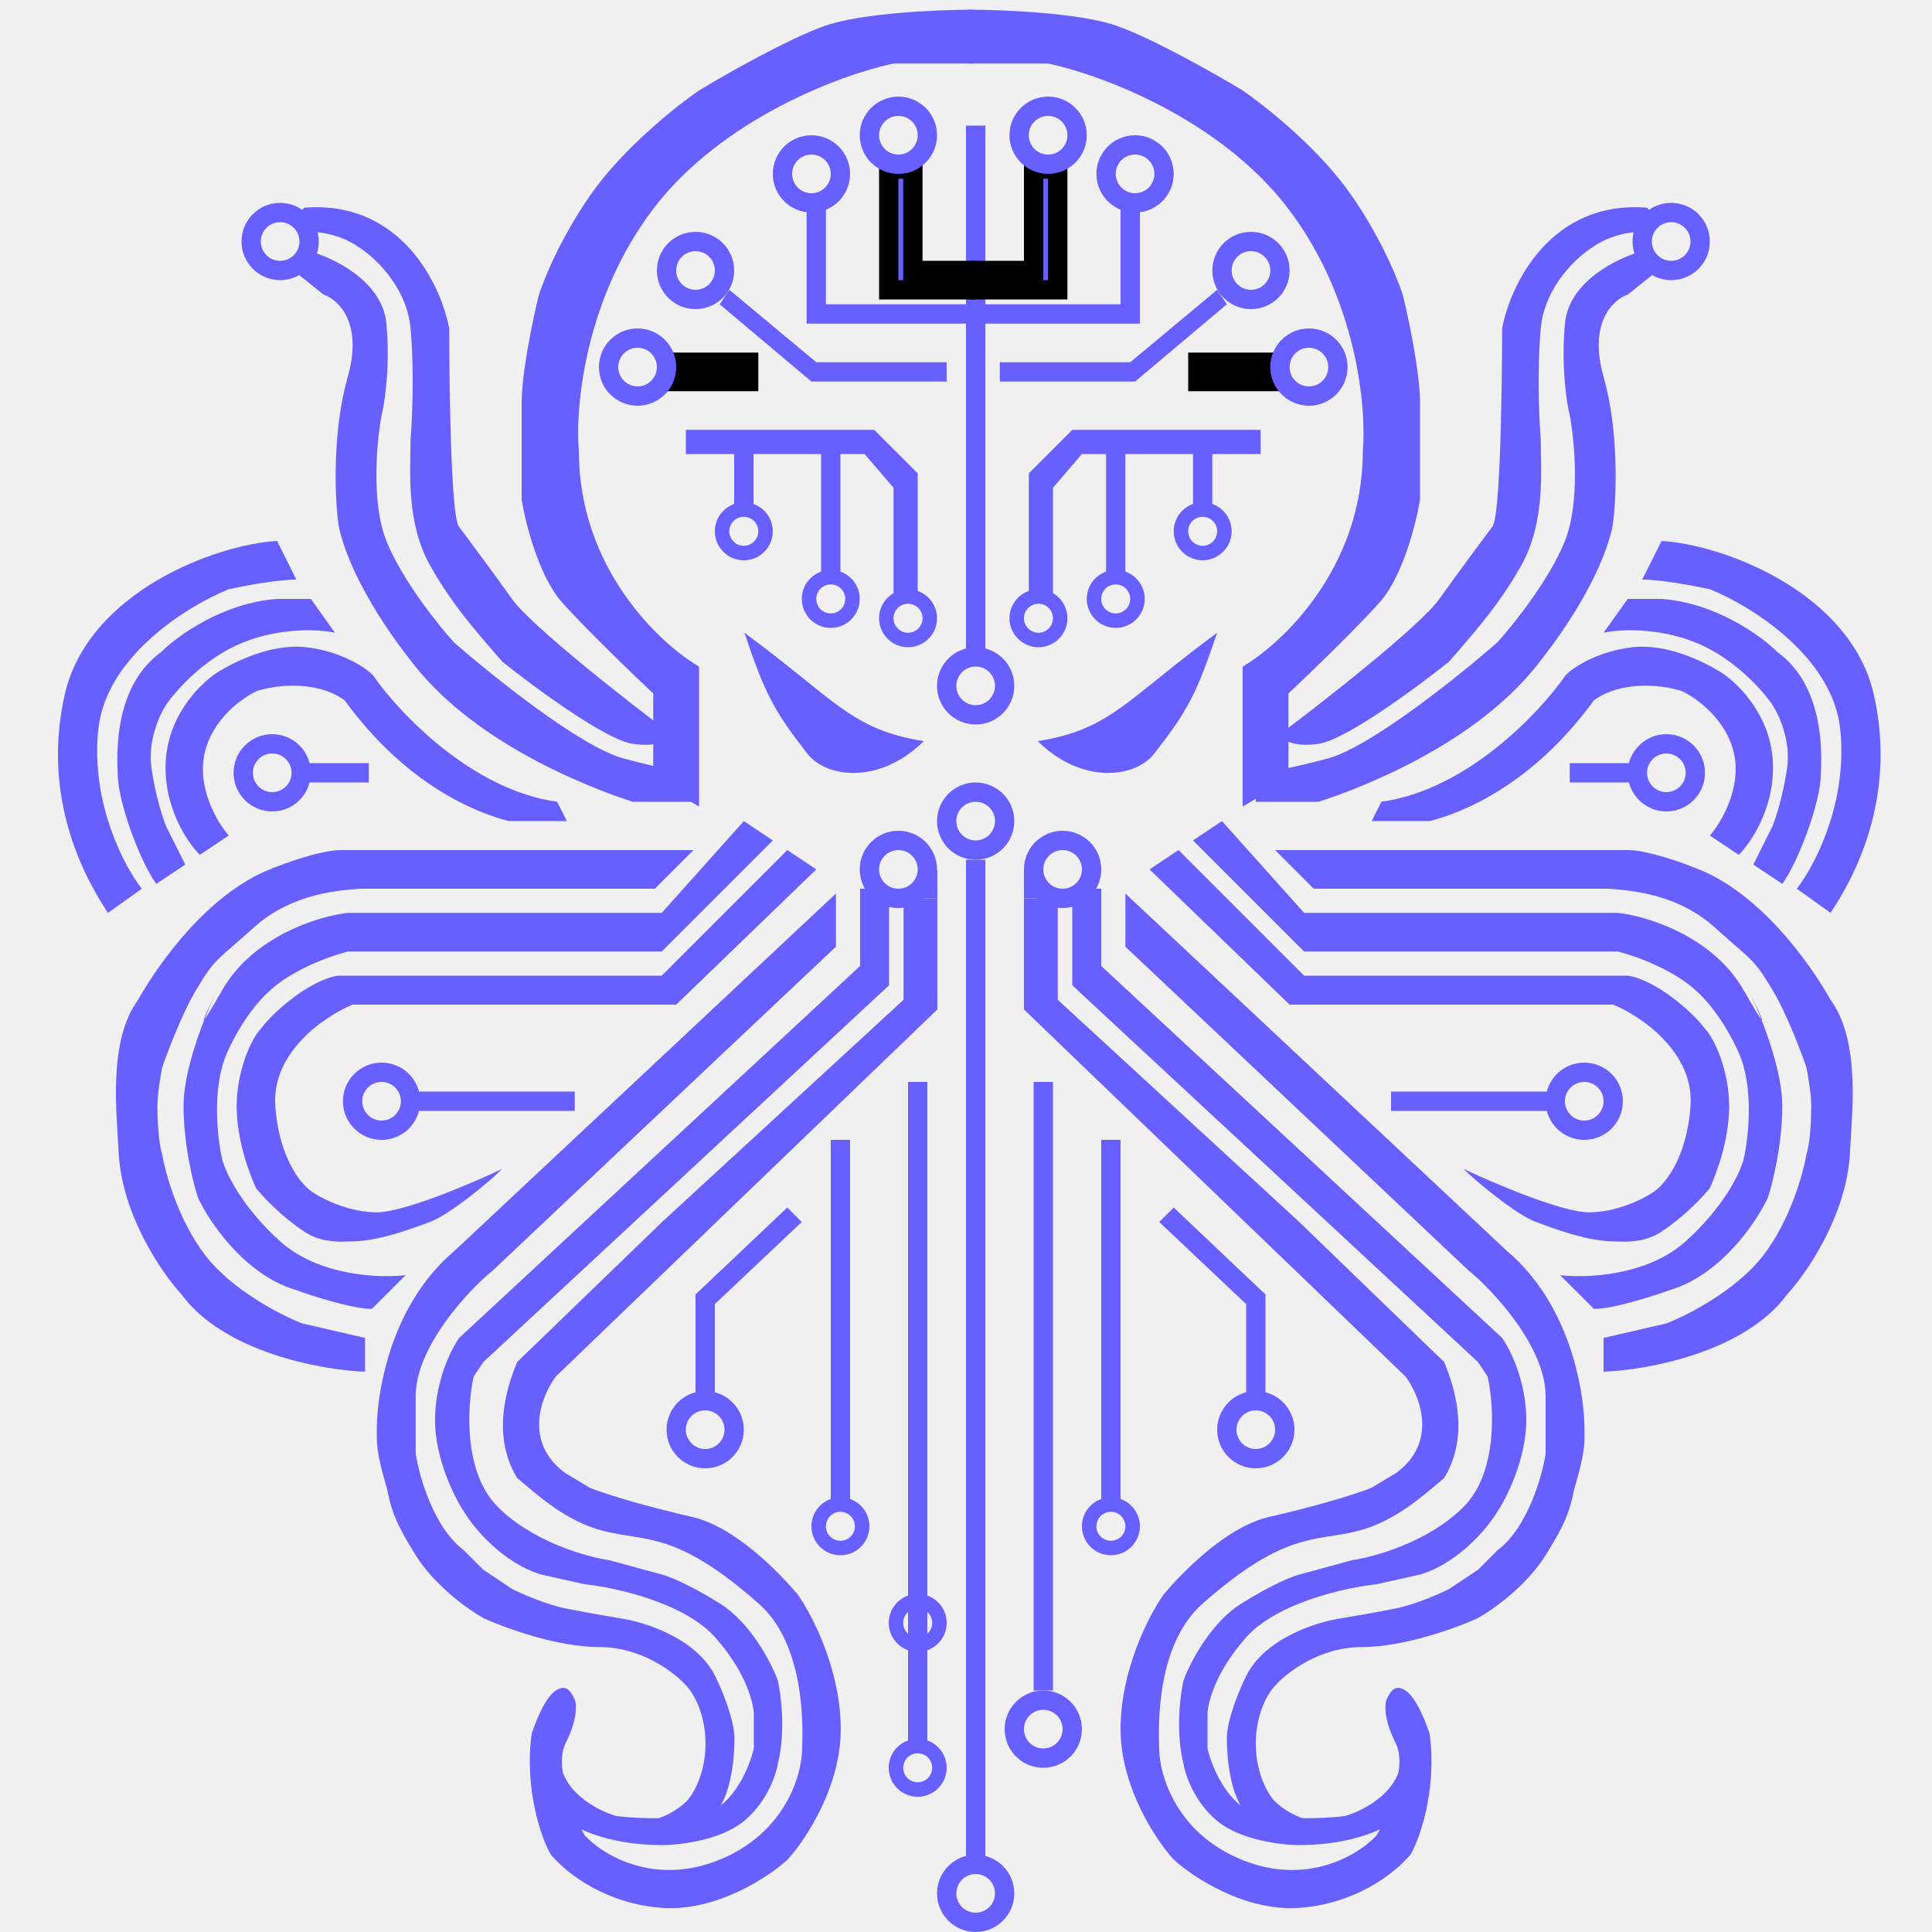
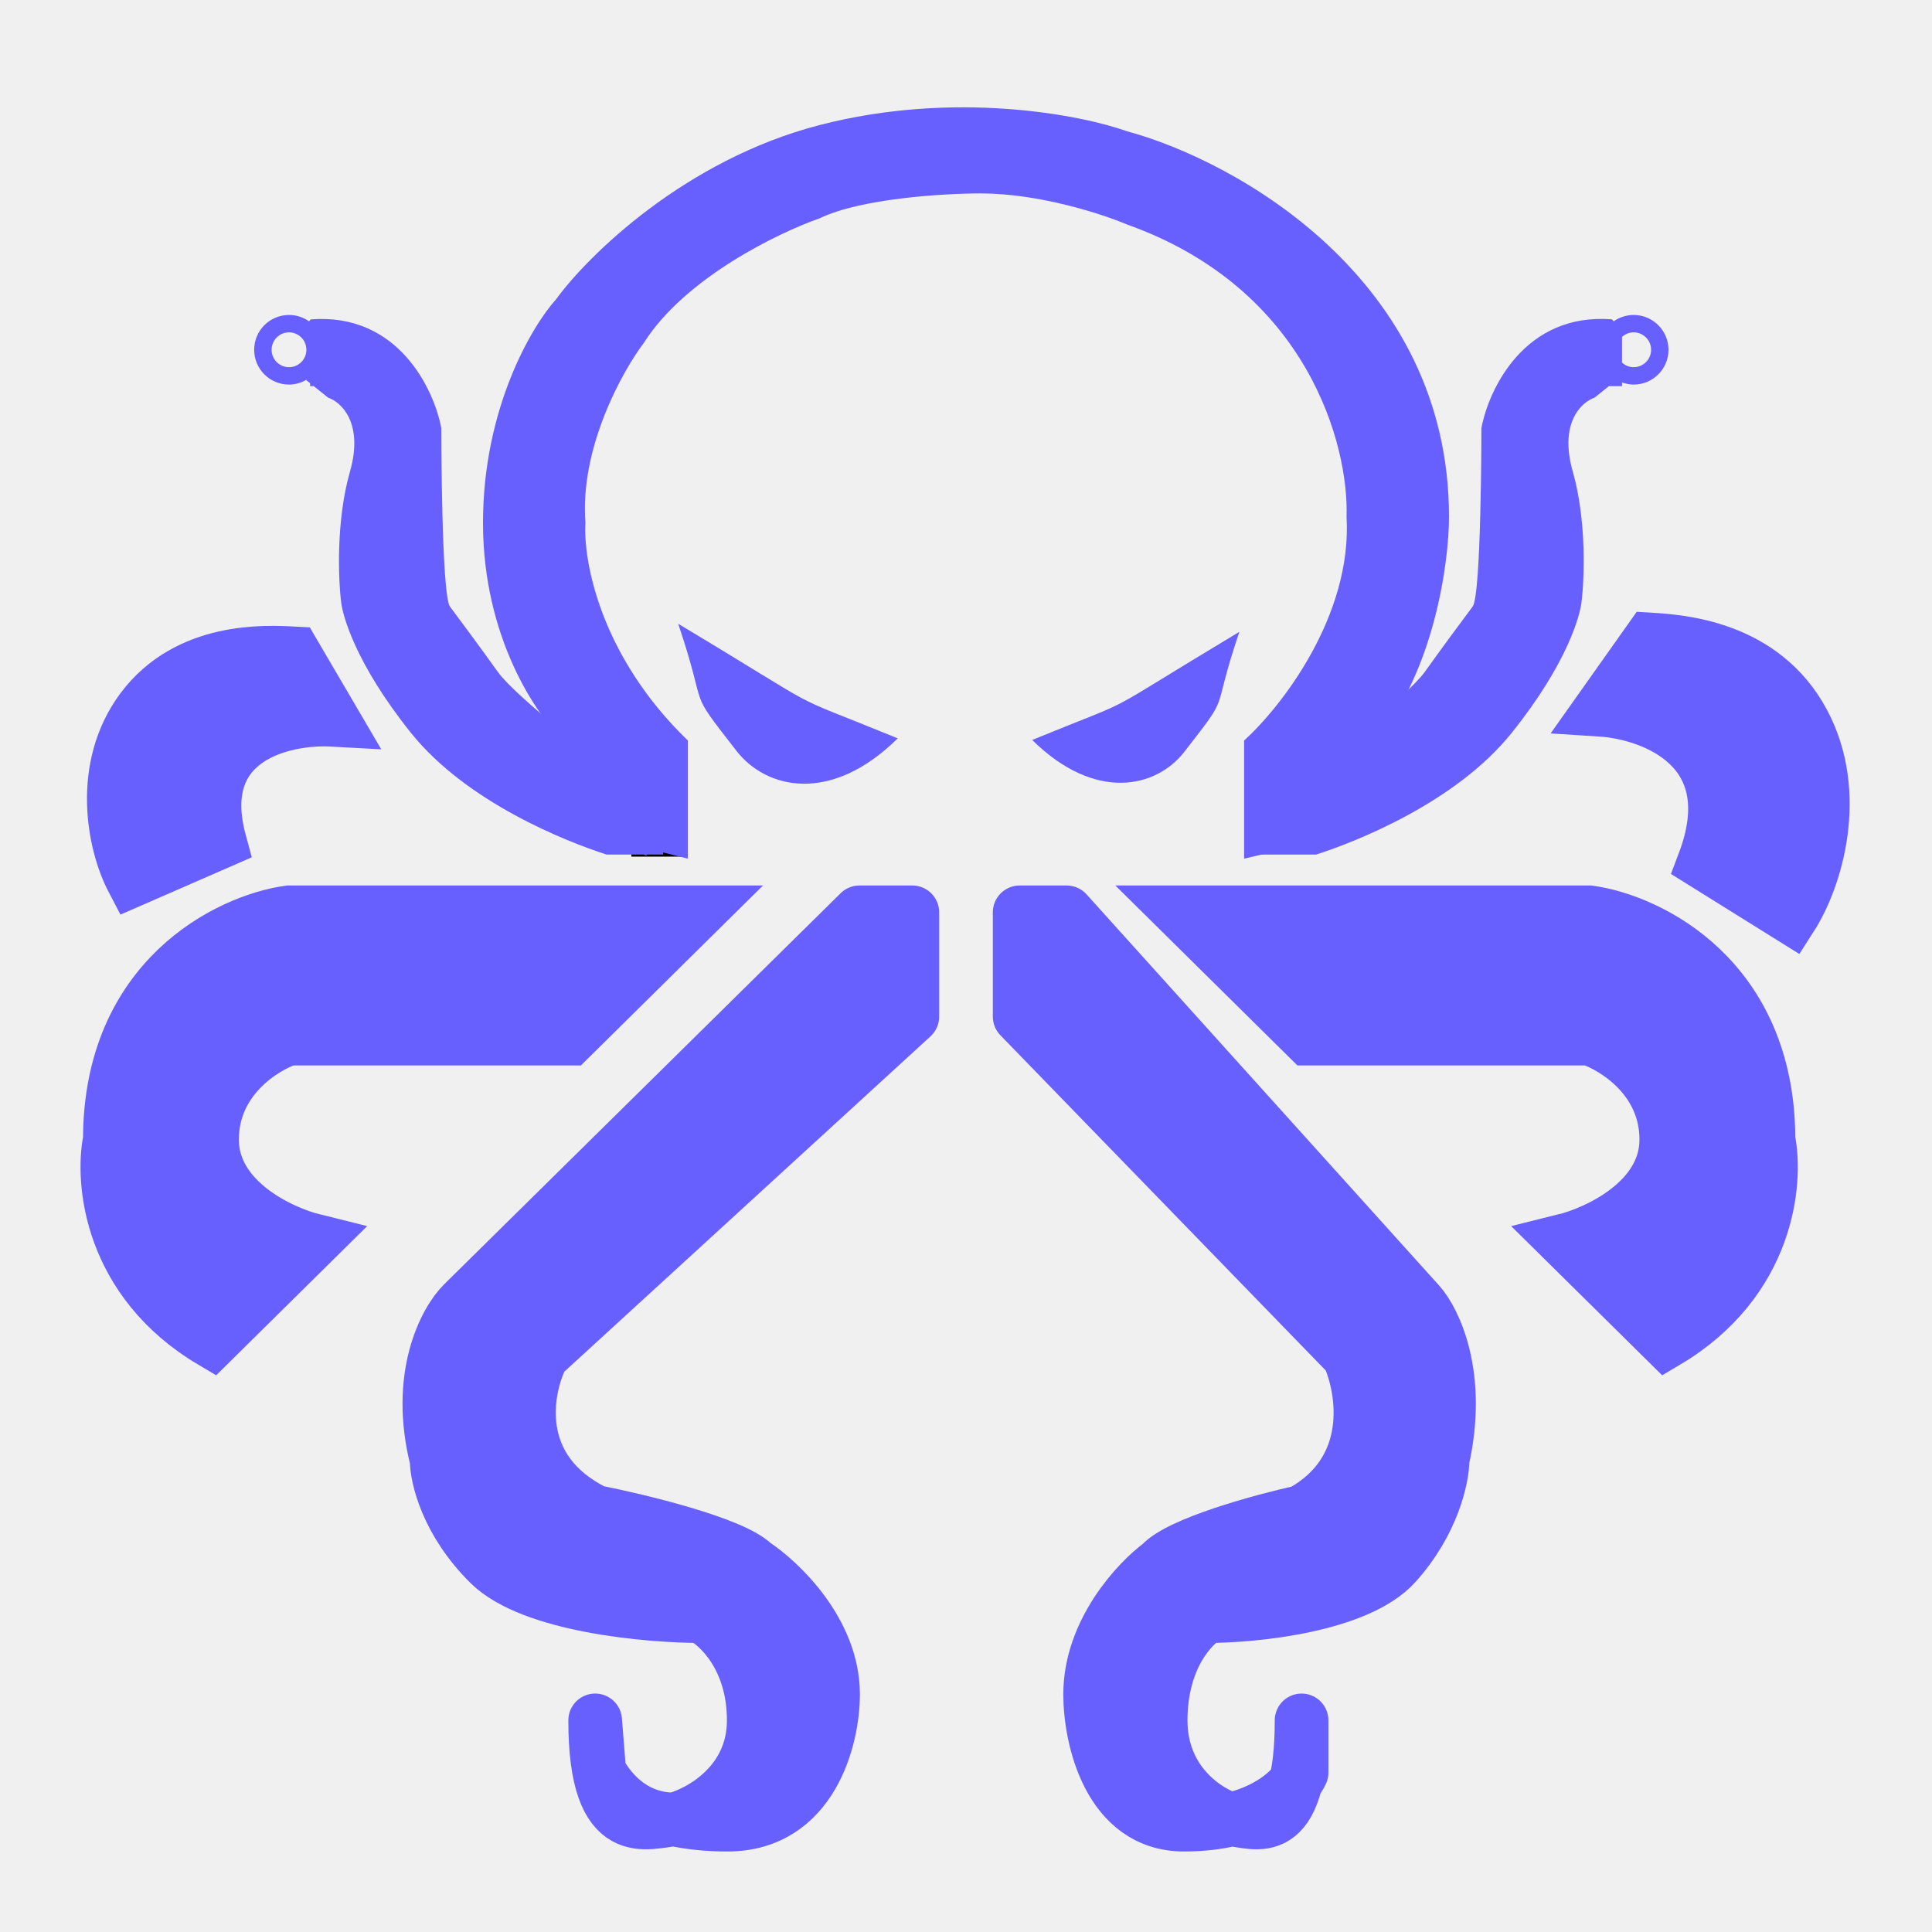
- <svg xmlns="http://www.w3.org/2000/svg" width="100" height="100" viewBox="0 0 100 100" fill="none">
-   <path d="M68 46L66 44H84.25C85.45 44 87.833 44.917 88.5 45.25C91.7 46.85 94 50.417 94.75 51.75C96.35 53.95 95.833 57.75 95.75 59.75C95.55 62.95 93.5 65.917 92.5 67C90.3 70 85.25 70.917 83 71V69.25L86.25 68.5C87.333 68.083 89.85 66.8 91.25 65C92.65 63.2 93.333 60.75 93.5 59.75C93.7 59.15 93.75 57.833 93.75 57.25C93.75 56.65 93.583 55.667 93.5 55.25C93.3 54.65 92.5 52.5 91.75 51.25C90.743 49.572 90.75 49.8 88.75 48C86.75 46.2 84.25 46.083 83.25 46H68Z" fill="#685FFF" />
-   <path d="M33.895 46L35.895 44H17.645C16.445 44 14.062 44.917 13.396 45.25C10.195 46.85 7.896 50.417 7.146 51.75C5.546 53.95 6.062 57.75 6.146 59.75C6.346 62.95 8.396 65.917 9.396 67C11.595 70 16.645 70.917 18.895 71V69.25L15.646 68.5C14.562 68.083 12.046 66.8 10.646 65C9.246 63.2 8.562 60.75 8.396 59.75C8.196 59.15 8.146 57.833 8.146 57.25C8.146 56.65 8.312 55.667 8.396 55.25C8.596 54.65 9.396 52.5 10.146 51.25C11.152 49.572 11.146 49.8 13.146 48C15.146 46.2 17.645 46.083 18.645 46H33.895Z" fill="#685FFF" />
-   <mask id="path-3-inside-1_663_2288" fill="white">
-     <path d="M63 32.75C58.25 36.25 57.499 37.749 53.713 38.362C55.986 40.607 58.75 40.286 59.75 39C61.498 36.752 61.935 35.902 63 32.75Z" />
+ <svg xmlns="http://www.w3.org/2000/svg" width="36" height="36" viewBox="0 0 36 36" fill="none">
+   <mask id="path-1-inside-1_1018_6327" fill="white">
+     <path d="M23.094 11.773C20.271 13.467 21.4 12.903 19.233 13.788C20.412 14.952 21.549 14.677 22.067 14.011C22.973 12.845 22.541 13.408 23.094 11.773Z" />
  </mask>
-   <path d="M53.713 38.362L50.507 41.607L44.116 35.294L52.984 33.858L53.713 38.362ZM63 32.75L60.294 29.077C61.897 27.895 64.082 27.891 65.691 29.066C67.3 30.241 67.96 32.324 67.322 34.211L63 32.75ZM59.75 39L63.351 41.801L59.75 39ZM52.984 33.858C54.156 33.668 54.643 33.422 55.358 32.915C55.842 32.572 56.369 32.145 57.216 31.464C58.026 30.811 59.025 30.012 60.294 29.077L65.706 36.423C64.6 37.238 63.724 37.939 62.939 38.571C62.191 39.173 61.403 39.816 60.633 40.361C58.838 41.633 57.056 42.442 54.443 42.865L52.984 33.858ZM67.322 34.211C66.785 35.8 66.316 37.092 65.68 38.317C65.024 39.58 64.272 40.617 63.351 41.801L56.149 36.199C56.976 35.136 57.316 34.623 57.582 34.112C57.868 33.561 58.15 32.852 58.678 31.289L67.322 34.211ZM63.351 41.801C60.13 45.942 54.035 45.093 50.507 41.607L56.92 35.116C57.301 35.493 57.496 35.45 57.373 35.445C57.33 35.444 57.197 35.447 56.996 35.528C56.802 35.606 56.465 35.793 56.149 36.199L63.351 41.801Z" fill="#685FFF" mask="url(#path-3-inside-1_663_2288)" />
-   <mask id="path-5-inside-2_663_2288" fill="white">
-     <path d="M38.529 32.75C43.279 36.25 44.03 37.749 47.816 38.362C45.544 40.607 42.779 40.286 41.779 39C40.031 36.752 39.595 35.902 38.529 32.75Z" />
+   <path d="M19.233 13.788L17.439 15.604L14.688 12.886L18.268 11.424L19.233 13.788ZM23.094 11.773L21.78 9.584C22.698 9.034 23.862 9.114 24.695 9.785C25.529 10.457 25.855 11.577 25.512 12.591L23.094 11.773ZM22.067 14.011L20.052 12.443L20.052 12.443L22.067 14.011ZM19.233 13.788L18.268 11.424C19.537 10.906 19.529 10.93 19.72 10.829C19.988 10.687 20.233 10.512 21.78 9.584L23.094 11.773L24.407 13.963C23.131 14.728 22.53 15.118 22.114 15.339C21.623 15.6 21.096 15.785 20.199 16.151L19.233 13.788ZM23.094 11.773L25.512 12.591C25.394 12.94 25.334 13.155 25.297 13.298C25.285 13.345 25.204 13.683 25.119 13.922C24.981 14.31 24.803 14.606 24.624 14.862C24.482 15.066 24.286 15.316 24.082 15.578L22.067 14.011L20.052 12.443C20.301 12.123 20.392 12.005 20.44 11.936C20.452 11.919 20.371 12.035 20.307 12.213C20.288 12.267 20.282 12.296 20.295 12.247C20.301 12.223 20.308 12.198 20.319 12.152C20.33 12.111 20.343 12.058 20.359 11.999C20.424 11.751 20.517 11.424 20.675 10.956L23.094 11.773ZM22.067 14.011L24.082 15.578C23.374 16.489 22.247 17.121 20.931 17.138C19.599 17.156 18.394 16.547 17.439 15.604L19.233 13.788L21.028 11.972C21.252 12.193 21.204 12.028 20.864 12.033C20.541 12.037 20.242 12.199 20.052 12.443L22.067 14.011Z" fill="#685FFF" mask="url(#path-1-inside-1_1018_6327)" />
+   <mask id="path-3-inside-2_1018_6327" fill="white">
+     <path d="M12.637 11.623C15.629 13.418 14.432 12.82 16.728 13.758C15.479 14.992 14.274 14.7 13.725 13.994C12.764 12.759 13.222 13.355 12.637 11.623Z" />
  </mask>
-   <path d="M47.816 38.362L51.023 41.607L57.413 35.294L48.545 33.858L47.816 38.362ZM38.529 32.75L41.236 29.077C39.632 27.895 37.447 27.891 35.838 29.066C34.23 30.241 33.569 32.324 34.207 34.211L38.529 32.75ZM41.779 39L38.178 41.801L41.779 39ZM48.545 33.858C47.373 33.668 46.886 33.422 46.171 32.915C45.687 32.572 45.16 32.145 44.313 31.464C43.503 30.811 42.504 30.012 41.236 29.077L35.823 36.423C36.929 37.238 37.806 37.939 38.59 38.571C39.339 39.173 40.127 39.816 40.897 40.361C42.691 41.633 44.473 42.442 47.087 42.865L48.545 33.858ZM34.207 34.211C34.744 35.8 35.213 37.092 35.849 38.317C36.505 39.58 37.257 40.617 38.178 41.801L45.381 36.199C44.554 35.136 44.213 34.623 43.947 34.112C43.662 33.561 43.38 32.852 42.852 31.289L34.207 34.211ZM38.178 41.801C41.399 45.942 47.494 45.093 51.023 41.607L44.61 35.116C44.228 35.493 44.033 35.45 44.156 35.445C44.199 35.444 44.332 35.447 44.533 35.528C44.727 35.606 45.065 35.793 45.381 36.199L38.178 41.801Z" fill="#685FFF" mask="url(#path-5-inside-2_663_2288)" />
-   <path d="M58 59H57V78H58V59Z" fill="#685FFF" />
-   <path fill-rule="evenodd" clip-rule="evenodd" d="M57.5 80.5C58.328 80.5 59 79.828 59 79C59 78.172 58.328 77.5 57.5 77.5C56.672 77.5 56 78.172 56 79C56 79.828 56.672 80.5 57.5 80.5ZM57.5 79.75C57.914 79.75 58.25 79.414 58.25 79C58.25 78.586 57.914 78.25 57.5 78.25C57.086 78.25 56.75 78.586 56.75 79C56.75 79.414 57.086 79.75 57.5 79.75Z" fill="#685FFF" />
-   <path d="M44 59H43V78H44V59Z" fill="#685FFF" />
-   <path fill-rule="evenodd" clip-rule="evenodd" d="M43.5 80.5C44.328 80.5 45 79.828 45 79C45 78.172 44.328 77.5 43.5 77.5C42.672 77.5 42 78.172 42 79C42 79.828 42.672 80.5 43.5 80.5ZM43.5 79.75C43.914 79.75 44.25 79.414 44.25 79C44.25 78.586 43.914 78.25 43.5 78.25C43.086 78.25 42.75 78.586 42.75 79C42.75 79.414 43.086 79.75 43.5 79.75Z" fill="#685FFF" />
-   <path d="M48 56H47V90.5H48V56Z" fill="#685FFF" />
-   <path fill-rule="evenodd" clip-rule="evenodd" d="M47.5 93C48.328 93 49 92.328 49 91.5C49 90.672 48.328 90 47.5 90C46.672 90 46 90.672 46 91.5C46 92.328 46.672 93 47.5 93ZM47.5 92.25C47.914 92.25 48.25 91.914 48.25 91.5C48.25 91.086 47.914 90.75 47.5 90.75C47.086 90.75 46.75 91.086 46.75 91.5C46.75 91.914 47.086 92.25 47.5 92.25Z" fill="#685FFF" />
-   <path fill-rule="evenodd" clip-rule="evenodd" d="M47.5 85.5C48.328 85.5 49 84.828 49 84C49 83.172 48.328 82.5 47.5 82.5C46.672 82.5 46 83.172 46 84C46 84.828 46.672 85.5 47.5 85.5ZM47.5 84.75C47.914 84.75 48.25 84.414 48.25 84C48.25 83.586 47.914 83.25 47.5 83.25C47.086 83.25 46.75 83.586 46.75 84C46.75 84.414 47.086 84.75 47.5 84.75Z" fill="#685FFF" />
-   <path d="M65.5 67L60.75 62.5L60 63.25L64.5 67.5V72.5H65.5V67Z" fill="#685FFF" />
-   <path fill-rule="evenodd" clip-rule="evenodd" d="M65 76C66.105 76 67 75.105 67 74C67 72.895 66.105 72 65 72C63.895 72 63 72.895 63 74C63 75.105 63.895 76 65 76ZM65 75C65.552 75 66 74.552 66 74C66 73.448 65.552 73 65 73C64.448 73 64 73.448 64 74C64 74.552 64.448 75 65 75Z" fill="#685FFF" />
-   <path d="M61.75 43.5L63.25 42.5L67.5 47.25H83.75C85.25 47.417 88.65 48.45 90.25 51.25C90.813 52.235 91.083 52.672 91.171 52.772C90.926 52.151 90.684 51.618 90.5 51.25C90.878 52.006 91.333 52.959 91.171 52.772C91.703 54.121 92.25 55.881 92.25 57.25C92.25 59.25 91.75 61.25 91.5 62C90.917 63.25 89.1 65.95 86.5 66.75C85.583 67.083 83.5 67.75 82.5 67.75L80.75 66C82.083 66.167 85.25 66.05 87.25 64.25C89.25 62.45 90.083 60.667 90.25 60C90.5 58.917 90.8 56.3 90 54.5C89.2 52.7 88.167 51.583 87.75 51.25C87.333 50.833 85.95 49.85 83.75 49.25H67.5L61.75 43.5Z" fill="#685FFF" />
-   <path d="M59.5 45L61 44L67.5 50.5H84.25C85.65 50.7 87.583 52.333 88.25 53.25C88.75 53.75 89.5 55.45 89.5 57.25C89.5 59.05 88.833 60.75 88.5 61.5C88.083 62 87.2 62.95 86 63.75C85.323 64.202 84.534 64.303 83.75 64.26C82.583 64.257 81.5 64 79.5 63.25C78.429 62.848 76.35 61.1 75.75 60.5C77.333 61.25 80.85 62.75 82.25 62.75C83.65 62.75 85 62.083 85.5 61.75C86.083 61.417 87.3 60.05 87.5 57.25C87.7 54.45 84.917 52.583 83.5 52H66.75L59.5 45Z" fill="#685FFF" />
-   <path d="M72 56.5V57.5H80.5V56.5H72Z" fill="#685FFF" />
-   <path fill-rule="evenodd" clip-rule="evenodd" d="M82 59C83.105 59 84 58.105 84 57C84 55.895 83.105 55 82 55C80.895 55 80 55.895 80 57C80 58.105 80.895 59 82 59ZM82 58C82.552 58 83 57.552 83 57C83 56.448 82.552 56 82 56C81.448 56 81 56.448 81 57C81 57.552 81.448 58 82 58Z" fill="#685FFF" />
-   <path d="M40 43.5L38.5 42.5L34.25 47.25H18C16.5 47.417 13.1 48.45 11.5 51.25C10.937 52.235 10.667 52.672 10.579 52.772C10.824 52.151 11.066 51.618 11.25 51.25C10.872 52.006 10.417 52.959 10.579 52.772C10.047 54.121 9.5 55.881 9.5 57.25C9.5 59.25 10 61.25 10.25 62C10.833 63.25 12.65 65.95 15.25 66.75C16.167 67.083 18.25 67.75 19.25 67.75L21 66C19.667 66.167 16.5 66.05 14.5 64.25C12.5 62.45 11.667 60.667 11.5 60C11.25 58.917 10.95 56.3 11.75 54.5C12.55 52.7 13.583 51.583 14 51.25C14.417 50.833 15.8 49.85 18 49.25H34.25L40 43.5Z" fill="#685FFF" />
-   <path d="M42.25 45L40.75 44L34.25 50.5H17.5C16.1 50.7 14.167 52.333 13.5 53.25C13 53.75 12.25 55.45 12.25 57.25C12.25 59.05 12.917 60.75 13.25 61.5C13.667 62 14.55 62.95 15.75 63.75C16.427 64.202 17.216 64.303 18 64.26C19.167 64.257 20.25 64 22.25 63.25C23.321 62.848 25.4 61.1 26 60.5C24.417 61.25 20.9 62.75 19.5 62.75C18.1 62.75 16.75 62.083 16.25 61.75C15.667 61.417 14.45 60.05 14.25 57.25C14.05 54.45 16.833 52.583 18.25 52H35L42.25 45Z" fill="#685FFF" />
-   <path d="M29.75 56.5V57.5H21.25V56.5H29.75Z" fill="#685FFF" />
-   <path fill-rule="evenodd" clip-rule="evenodd" d="M19.75 59C18.645 59 17.75 58.105 17.75 57C17.75 55.895 18.645 55 19.75 55C20.855 55 21.75 55.895 21.75 57C21.75 58.105 20.855 59 19.75 59ZM19.75 58C19.198 58 18.75 57.552 18.75 57C18.75 56.448 19.198 56 19.75 56C20.302 56 20.75 56.448 20.75 57C20.75 57.552 20.302 58 19.75 58Z" fill="#685FFF" />
-   <path d="M54.5 56H53.5V87.5H54.5V56Z" fill="#685FFF" />
-   <path fill-rule="evenodd" clip-rule="evenodd" d="M54 91.5C55.105 91.5 56 90.605 56 89.5C56 88.395 55.105 87.5 54 87.5C52.895 87.5 52 88.395 52 89.5C52 90.605 52.895 91.5 54 91.5ZM54 90.5C54.552 90.5 55 90.052 55 89.5C55 88.948 54.552 88.5 54 88.5C53.448 88.5 53 88.948 53 89.5C53 90.052 53.448 90.5 54 90.5Z" fill="#685FFF" />
-   <path d="M58.25 49V46.25L78 64.75C81.25 67.5 81.917 71.833 82 73.5C82 73.5 82.037 74.263 82 74.75C81.931 75.647 81.5 77 81.5 77C81.25 78.25 81 78.9 80 80.5C79 82.1 77.25 83.333 76.5 83.75C75.417 84.25 72.7 85.25 70.5 85.25C68.3 85.25 66.583 86.583 66 87.25C65.667 87.583 65 88.65 65 90.25C65 91.85 65.667 92.917 66 93.25C66.333 93.583 67.25 94.25 68.25 94.25C69.25 94.25 70.5 93.75 71 93.5L73 92.25C70.8 95.45 67.75 95.417 66.5 95C65.917 94.75 64.65 94.1 64.25 93.5C63.75 92.75 63.5 91.25 63.5 90C63.5 89 64.167 87.417 64.5 86.75C65.5 84.75 68.25 83.917 69.5 83.75C70 83.667 71.25 83.45 72.25 83.25C73.25 83.05 74.5 82.5 75 82.25L76.5 81.25L77.5 80.25C79.1 79.05 79.833 76.333 80 75.25V74.25V72.25C80 69.75 77.333 66.833 76 65.75L58.25 49Z" fill="#685FFF" />
-   <path d="M55.5 46H57V50L77.75 69.25C78.167 69.833 79 71.5 79 73.5C79 75.5 78 77.5 77.5 78.25C77 79.083 75.5 80.9 73.5 81.5L71.25 82C69.667 82.167 66.1 82.95 64.5 84.75C62.9 86.55 62.5 88.167 62.5 88.75V90.5C62.75 91.583 63.7 93.8 65.5 94C67.3 94.2 68.989 94.083 69.609 94C70.489 93.75 72.3 92.85 72.5 91.25C72.7 89.65 73.25 90.417 73.5 91C73.5 91.333 73.45 92.15 73.25 92.75C73.05 93.35 72.667 93.833 72.5 94C72 94.5 70.25 95.5 67.25 95.5C66.333 95.5 64.2 95.25 63 94.25C61.8 93.25 61.333 91.833 61.25 91.25C61.083 90.667 60.85 89 61.25 87C61.583 86.083 62.65 84 64.25 83C65.85 82 66.917 81.583 67.25 81.5L70 80.75C71.167 80.583 73.95 79.8 75.75 78C77.55 76.2 77.333 72.75 77 71.25L76.5 70.5L55.5 51V46Z" fill="#685FFF" />
-   <path d="M53 52.25L72.75 71.25C73.5 72.25 74.45 74.65 72.25 76.25L71 77C70 77.417 67.518 78.107 65.75 78.5C63.5 79 61.25 81.333 60.25 82.5C59.417 83.667 58 86.5 58 89.5C58 92.5 59.833 95.25 60.75 96.25C61.75 97.167 64.45 98.95 67.25 98.75C70.05 98.55 72.083 97.083 73 96C73.417 95.333 74.4 92.75 74 89.75C73.833 89.25 73.35 87.9 72.75 87.5C72.15 87.1 71.917 87.667 71.75 88C71.667 88.333 71.65 89.05 72.25 90.25C72.85 91.45 71.833 94 71.25 95C70.333 96 67.65 97.65 64.25 96.25C60.85 94.85 60 91.833 60 90.5C59.917 88.5 60.087 84.908 62.25 83C66.5 79.25 68.054 79.799 70.25 79.25C72.25 78.75 73.75 77.333 74.75 76.5C75.417 75.417 76 73.5 74.75 70.5L67.25 63.25L54.75 51.75V46.5H53V52.25Z" fill="#685FFF" />
-   <path d="M53 45V46.5H54.75L53 45Z" fill="#685FFF" />
-   <path fill-rule="evenodd" clip-rule="evenodd" d="M55 47C56.105 47 57 46.105 57 45C57 43.895 56.105 43 55 43C53.895 43 53 43.895 53 45C53 46.105 53.895 47 55 47ZM55 46C55.552 46 56 45.552 56 45C56 44.448 55.552 44 55 44C54.448 44 54 44.448 54 45C54 45.552 54.448 46 55 46Z" fill="#685FFF" />
-   <path d="M43.267 49V46.25L23.517 64.75C20.267 67.5 19.6 71.833 19.517 73.5C19.517 73.5 19.479 74.263 19.517 74.75C19.586 75.647 20.017 77 20.017 77C20.267 78.25 20.517 78.9 21.517 80.5C22.517 82.1 24.267 83.333 25.017 83.75C26.1 84.25 28.817 85.25 31.017 85.25C33.217 85.25 34.933 86.583 35.517 87.25C35.85 87.583 36.517 88.65 36.517 90.25C36.517 91.85 35.85 92.917 35.517 93.25C35.183 93.583 34.267 94.25 33.267 94.25C32.267 94.25 31.017 93.75 30.517 93.5L28.517 92.25C30.717 95.45 33.767 95.417 35.017 95C35.6 94.75 36.867 94.1 37.267 93.5C37.767 92.75 38.017 91.25 38.017 90C38.017 89 37.35 87.417 37.017 86.75C36.017 84.75 33.267 83.917 32.017 83.75C31.517 83.667 30.267 83.45 29.267 83.25C28.267 83.05 27.017 82.5 26.517 82.25L25.017 81.25L24.017 80.25C22.417 79.05 21.683 76.333 21.517 75.25V74.25V72.25C21.517 69.75 24.183 66.833 25.517 65.75L43.267 49Z" fill="#685FFF" />
-   <path d="M46.017 46H44.517V50L23.767 69.25C23.35 69.833 22.517 71.5 22.517 73.5C22.517 75.5 23.517 77.5 24.017 78.25C24.517 79.083 26.017 80.9 28.017 81.5L30.267 82C31.85 82.167 35.417 82.95 37.017 84.75C38.617 86.55 39.017 88.167 39.017 88.75V90.5C38.767 91.583 37.817 93.8 36.017 94C34.217 94.2 32.528 94.083 31.908 94C31.027 93.75 29.217 92.85 29.017 91.25C28.817 89.65 28.267 90.417 28.017 91C28.017 91.333 28.067 92.15 28.267 92.75C28.467 93.35 28.85 93.833 29.017 94C29.517 94.5 31.267 95.5 34.267 95.5C35.183 95.5 37.317 95.25 38.517 94.25C39.717 93.25 40.183 91.833 40.267 91.25C40.433 90.667 40.667 89 40.267 87C39.933 86.083 38.867 84 37.267 83C35.667 82 34.6 81.583 34.267 81.5L31.517 80.75C30.35 80.583 27.567 79.8 25.767 78C23.967 76.2 24.183 72.75 24.517 71.25L25.017 70.5L46.017 51V46Z" fill="#685FFF" />
-   <path d="M48.517 52.25L28.767 71.25C28.017 72.25 27.067 74.65 29.267 76.25L30.517 77C31.517 77.417 33.999 78.107 35.767 78.5C38.017 79 40.267 81.333 41.267 82.5C42.1 83.667 43.517 86.5 43.517 89.5C43.517 92.5 41.683 95.25 40.767 96.25C39.767 97.167 37.067 98.95 34.267 98.75C31.467 98.55 29.433 97.083 28.517 96C28.1 95.333 27.117 92.75 27.517 89.75C27.683 89.25 28.167 87.9 28.767 87.5C29.367 87.1 29.6 87.667 29.767 88C29.85 88.333 29.867 89.05 29.267 90.25C28.667 91.45 29.683 94 30.267 95C31.183 96 33.867 97.65 37.267 96.25C40.667 94.85 41.517 91.833 41.517 90.5C41.6 88.5 41.429 84.908 39.267 83C35.017 79.25 33.463 79.799 31.267 79.25C29.267 78.75 27.767 77.333 26.767 76.5C26.1 75.417 25.517 73.5 26.767 70.5L34.267 63.25L46.767 51.75V46.5H48.517V52.25Z" fill="#685FFF" />
-   <path d="M48.517 45V46.5H46.767L48.517 45Z" fill="#685FFF" />
-   <path fill-rule="evenodd" clip-rule="evenodd" d="M46.5 47C47.605 47 48.5 46.105 48.5 45C48.5 43.895 47.605 43 46.5 43C45.395 43 44.5 43.895 44.5 45C44.5 46.105 45.395 47 46.5 47ZM46.5 46C47.052 46 47.5 45.552 47.5 45C47.5 44.448 47.052 44 46.5 44C45.948 44 45.5 44.448 45.5 45C45.5 45.552 45.948 46 46.5 46Z" fill="#685FFF" />
-   <path d="M51 44.5H50V96.5H51V44.5Z" fill="#685FFF" />
-   <path fill-rule="evenodd" clip-rule="evenodd" d="M50.5 44.5C51.605 44.5 52.5 43.605 52.5 42.5C52.5 41.395 51.605 40.5 50.5 40.5C49.395 40.5 48.5 41.395 48.5 42.5C48.5 43.605 49.395 44.5 50.5 44.5ZM50.5 43.5C51.052 43.5 51.5 43.052 51.5 42.5C51.5 41.948 51.052 41.5 50.5 41.5C49.948 41.5 49.5 41.948 49.5 42.5C49.5 43.052 49.948 43.5 50.5 43.5Z" fill="#685FFF" />
-   <path d="M50 6.5V33.75H51V6.5H50Z" fill="#685FFF" />
-   <path fill-rule="evenodd" clip-rule="evenodd" d="M50.5 37.5C51.605 37.5 52.5 36.605 52.5 35.5C52.5 34.395 51.605 33.5 50.5 33.5C49.395 33.5 48.5 34.395 48.5 35.5C48.5 36.605 49.395 37.5 50.5 37.5ZM50.5 36.5C51.052 36.5 51.5 36.052 51.5 35.5C51.5 34.948 51.052 34.5 50.5 34.5C49.948 34.5 49.5 34.948 49.5 35.5C49.5 36.052 49.948 36.5 50.5 36.5Z" fill="#685FFF" />
-   <path d="M47.25 14H50V15H46V8.75H47.25V14Z" fill="#685FFF" />
-   <path d="M38.75 18.75H35V19.75H38.75V18.75Z" fill="#685FFF" />
-   <path d="M47.25 14H50V15H46V8.75H47.25V14Z" stroke="black" />
-   <path d="M38.75 18.75H35V19.75H38.75V18.75Z" stroke="black" />
-   <path d="M42 19.75L37.25 15.75L37.75 15L42.25 18.75H49V19.75H42Z" fill="#685FFF" />
-   <path d="M42.75 15.75V10.75H41.75V16.75H42H50.25V15.75H42.75Z" fill="#685FFF" />
-   <path d="M47.5 24.5V30.75H46.25V25.25L44.75 23.5H43.5V29.75H42.5V23.5H39V26.25H38V23.5H35.5V22.25H45.25L47.5 24.5Z" fill="#685FFF" />
-   <path fill-rule="evenodd" clip-rule="evenodd" d="M36 16C37.105 16 38 15.105 38 14C38 12.895 37.105 12 36 12C34.895 12 34 12.895 34 14C34 15.105 34.895 16 36 16ZM36 15C36.552 15 37 14.552 37 14C37 13.448 36.552 13 36 13C35.448 13 35 13.448 35 14C35 14.552 35.448 15 36 15Z" fill="#685FFF" />
-   <path fill-rule="evenodd" clip-rule="evenodd" d="M33 21C34.105 21 35 20.105 35 19C35 17.895 34.105 17 33 17C31.895 17 31 17.895 31 19C31 20.105 31.895 21 33 21ZM33 20C33.552 20 34 19.552 34 19C34 18.448 33.552 18 33 18C32.448 18 32 18.448 32 19C32 19.552 32.448 20 33 20Z" fill="#685FFF" />
-   <path fill-rule="evenodd" clip-rule="evenodd" d="M42 11C43.105 11 44 10.105 44 9C44 7.895 43.105 7 42 7C40.895 7 40 7.895 40 9C40 10.105 40.895 11 42 11ZM42 10C42.552 10 43 9.552 43 9C43 8.448 42.552 8 42 8C41.448 8 41 8.448 41 9C41 9.552 41.448 10 42 10Z" fill="#685FFF" />
-   <path fill-rule="evenodd" clip-rule="evenodd" d="M46.5 9C47.605 9 48.5 8.105 48.5 7C48.5 5.895 47.605 5 46.5 5C45.395 5 44.5 5.895 44.5 7C44.5 8.105 45.395 9 46.5 9ZM46.5 8C47.052 8 47.5 7.552 47.5 7C47.5 6.448 47.052 6 46.5 6C45.948 6 45.5 6.448 45.5 7C45.5 7.552 45.948 8 46.5 8Z" fill="#685FFF" />
-   <path fill-rule="evenodd" clip-rule="evenodd" d="M38.5 29C39.328 29 40 28.328 40 27.5C40 26.672 39.328 26 38.5 26C37.672 26 37 26.672 37 27.5C37 28.328 37.672 29 38.5 29ZM38.5 28.25C38.914 28.25 39.25 27.914 39.25 27.5C39.25 27.086 38.914 26.75 38.5 26.75C38.086 26.75 37.75 27.086 37.75 27.5C37.75 27.914 38.086 28.25 38.5 28.25Z" fill="#685FFF" />
-   <path fill-rule="evenodd" clip-rule="evenodd" d="M43 32.5C43.828 32.5 44.5 31.828 44.5 31C44.5 30.172 43.828 29.5 43 29.5C42.172 29.5 41.5 30.172 41.5 31C41.5 31.828 42.172 32.5 43 32.5ZM43 31.75C43.414 31.75 43.75 31.414 43.75 31C43.75 30.586 43.414 30.25 43 30.25C42.586 30.25 42.25 30.586 42.25 31C42.25 31.414 42.586 31.75 43 31.75Z" fill="#685FFF" />
-   <path fill-rule="evenodd" clip-rule="evenodd" d="M47 33.5C47.828 33.5 48.5 32.828 48.5 32C48.5 31.172 47.828 30.5 47 30.5C46.172 30.5 45.5 31.172 45.5 32C45.5 32.828 46.172 33.5 47 33.5ZM47 32.75C47.414 32.75 47.75 32.414 47.75 32C47.75 31.586 47.414 31.25 47 31.25C46.586 31.25 46.25 31.586 46.25 32C46.25 32.414 46.586 32.75 47 32.75Z" fill="#685FFF" />
-   <path d="M53.5 14H50.75V15H54.75V8.75H53.5V14Z" fill="#685FFF" />
-   <path d="M62 18.75H65.75V19.75H62V18.75Z" fill="#685FFF" />
-   <path d="M53.5 14H50.75V15H54.75V8.75H53.5V14Z" stroke="black" />
-   <path d="M62 18.75H65.75V19.75H62V18.75Z" stroke="black" />
-   <path d="M58.75 19.75L63.5 15.75L63 15L58.5 18.75H51.75V19.75H58.75Z" fill="#685FFF" />
-   <path d="M58 15.75V10.75H59V16.75H58.75H50.5V15.75H58Z" fill="#685FFF" />
-   <path d="M53.25 24.5V30.75H54.5V25.25L56 23.5H57.25V29.75H58.25V23.5H61.75V26.25H62.75V23.5H65.25V22.25H55.5L53.25 24.5Z" fill="#685FFF" />
-   <path fill-rule="evenodd" clip-rule="evenodd" d="M64.75 16C63.645 16 62.75 15.105 62.75 14C62.75 12.895 63.645 12 64.75 12C65.855 12 66.75 12.895 66.75 14C66.75 15.105 65.855 16 64.75 16ZM64.75 15C64.198 15 63.75 14.552 63.75 14C63.75 13.448 64.198 13 64.75 13C65.302 13 65.75 13.448 65.75 14C65.75 14.552 65.302 15 64.75 15Z" fill="#685FFF" />
-   <path fill-rule="evenodd" clip-rule="evenodd" d="M67.75 21C66.645 21 65.75 20.105 65.75 19C65.75 17.895 66.645 17 67.75 17C68.855 17 69.75 17.895 69.75 19C69.75 20.105 68.855 21 67.75 21ZM67.75 20C67.198 20 66.75 19.552 66.75 19C66.75 18.448 67.198 18 67.75 18C68.302 18 68.75 18.448 68.75 19C68.75 19.552 68.302 20 67.75 20Z" fill="#685FFF" />
-   <path fill-rule="evenodd" clip-rule="evenodd" d="M58.75 11C57.645 11 56.75 10.105 56.75 9C56.75 7.895 57.645 7 58.75 7C59.855 7 60.75 7.895 60.75 9C60.75 10.105 59.855 11 58.75 11ZM58.75 10C58.198 10 57.75 9.552 57.75 9C57.75 8.448 58.198 8 58.75 8C59.302 8 59.75 8.448 59.75 9C59.75 9.552 59.302 10 58.75 10Z" fill="#685FFF" />
-   <path fill-rule="evenodd" clip-rule="evenodd" d="M54.25 9C53.145 9 52.25 8.105 52.25 7C52.25 5.895 53.145 5 54.25 5C55.355 5 56.25 5.895 56.25 7C56.25 8.105 55.355 9 54.25 9ZM54.25 8C53.698 8 53.25 7.552 53.25 7C53.25 6.448 53.698 6 54.25 6C54.802 6 55.25 6.448 55.25 7C55.25 7.552 54.802 8 54.25 8Z" fill="#685FFF" />
-   <path fill-rule="evenodd" clip-rule="evenodd" d="M62.25 29C61.422 29 60.75 28.328 60.75 27.5C60.75 26.672 61.422 26 62.25 26C63.078 26 63.75 26.672 63.75 27.5C63.75 28.328 63.078 29 62.25 29ZM62.25 28.25C61.836 28.25 61.5 27.914 61.5 27.5C61.5 27.086 61.836 26.75 62.25 26.75C62.664 26.75 63 27.086 63 27.5C63 27.914 62.664 28.25 62.25 28.25Z" fill="#685FFF" />
-   <path fill-rule="evenodd" clip-rule="evenodd" d="M57.75 32.5C56.922 32.5 56.25 31.828 56.25 31C56.25 30.172 56.922 29.5 57.75 29.5C58.578 29.5 59.25 30.172 59.25 31C59.25 31.828 58.578 32.5 57.75 32.5ZM57.75 31.75C57.336 31.75 57 31.414 57 31C57 30.586 57.336 30.25 57.75 30.25C58.164 30.25 58.5 30.586 58.5 31C58.5 31.414 58.164 31.75 57.75 31.75Z" fill="#685FFF" />
-   <path fill-rule="evenodd" clip-rule="evenodd" d="M53.75 33.5C52.922 33.5 52.25 32.828 52.25 32C52.25 31.172 52.922 30.5 53.75 30.5C54.578 30.5 55.25 31.172 55.25 32C55.25 32.828 54.578 33.5 53.75 33.5ZM53.75 32.75C53.336 32.75 53 32.414 53 32C53 31.586 53.336 31.25 53.75 31.25C54.164 31.25 54.5 31.586 54.5 32C54.5 32.414 54.164 32.75 53.75 32.75Z" fill="#685FFF" />
-   <path fill-rule="evenodd" clip-rule="evenodd" d="M50.5 100C51.605 100 52.5 99.105 52.5 98C52.5 96.895 51.605 96 50.5 96C49.395 96 48.5 96.895 48.5 98C48.5 99.105 49.395 100 50.5 100ZM50.5 99C51.052 99 51.5 98.552 51.5 98C51.5 97.448 51.052 97 50.5 97C49.948 97 49.5 97.448 49.5 98C49.5 98.552 49.948 99 50.5 99Z" fill="#685FFF" />
-   <path d="M36 67L40.75 62.5L41.5 63.25L37 67.5V72.5H36V67Z" fill="#685FFF" />
-   <path fill-rule="evenodd" clip-rule="evenodd" d="M36.5 76C37.605 76 38.5 75.105 38.5 74C38.5 72.895 37.605 72 36.5 72C35.395 72 34.5 72.895 34.5 74C34.5 75.105 35.395 76 36.5 76ZM36.5 75C37.052 75 37.5 74.552 37.5 74C37.5 73.448 37.052 73 36.5 73C35.948 73 35.5 73.448 35.5 74C35.5 74.552 35.948 75 36.5 75Z" fill="#685FFF" />
-   <path d="M65 41.5V40C65.333 40 66.55 39.85 68.75 39.25C70.95 38.65 75.5 35 77.5 33.25C78.333 32.333 80.2 30 81 28C81.8 26 81.5 22.833 81.25 21.5C81.083 20.833 80.8 18.95 81 16.75C81.2 14.55 83.75 13.333 85 13L85.5 14.25L84.25 15.25C83.5 15.5 82.2 16.7 83 19.5C83.8 22.3 83.667 25.667 83.5 27C83.417 27.75 82.7 30.5 79.5 34.5C76.3 38.5 70.583 40.75 68.25 41.5H65Z" fill="#685FFF" />
-   <path fill-rule="evenodd" clip-rule="evenodd" d="M86.5 14.5C87.605 14.5 88.5 13.605 88.5 12.5C88.5 11.395 87.605 10.5 86.5 10.5C85.395 10.5 84.5 11.395 84.5 12.5C84.5 13.605 85.395 14.5 86.5 14.5ZM86.5 13.5C87.052 13.5 87.5 13.052 87.5 12.5C87.5 11.948 87.052 11.5 86.5 11.5C85.948 11.5 85.5 11.948 85.5 12.5C85.5 13.052 85.948 13.5 86.5 13.5Z" fill="#685FFF" />
-   <path d="M74.5 31C73.5 32.4 68.583 36.25 66.25 38C66.333 38.25 66.85 38.7 68.25 38.5C69.65 38.3 73.333 35.583 75 34.25C75.917 33.167 77.5 31.5 78.75 29.25C80 27 79.75 24.333 79.75 22.75C79.667 21.75 79.55 19.2 79.75 17C79.95 14.8 81.667 13.25 82.5 12.75C82.833 12.5 83.8 12 85 12C86.2 12 85.667 11.167 85.25 10.75C80.25 10.35 78.167 14.75 77.75 17C77.75 17 77.75 26.584 77.25 27.25C76.75 27.917 75.5 29.6 74.5 31Z" fill="#685FFF" />
-   <path d="M36 41.5V40C35.667 40 34.45 39.85 32.25 39.25C30.05 38.65 25.5 35 23.5 33.25C22.667 32.333 20.8 30 20 28C19.2 26 19.5 22.833 19.75 21.5C19.917 20.833 20.2 18.95 20 16.75C19.8 14.55 17.25 13.333 16 13L15.5 14.25L16.75 15.25C17.5 15.5 18.8 16.7 18 19.5C17.2 22.3 17.333 25.667 17.5 27C17.583 27.75 18.3 30.5 21.5 34.5C24.7 38.5 30.417 40.75 32.75 41.5H36Z" fill="#685FFF" />
-   <path fill-rule="evenodd" clip-rule="evenodd" d="M14.5 14.5C13.395 14.5 12.5 13.605 12.5 12.5C12.5 11.395 13.395 10.5 14.5 10.5C15.605 10.5 16.5 11.395 16.5 12.5C16.5 13.605 15.605 14.5 14.5 14.5ZM14.5 13.5C13.948 13.5 13.5 13.052 13.5 12.5C13.5 11.948 13.948 11.5 14.5 11.5C15.052 11.5 15.5 11.948 15.5 12.5C15.5 13.052 15.052 13.5 14.5 13.5Z" fill="#685FFF" />
-   <path d="M26.5 31C27.5 32.4 32.417 36.25 34.75 38C34.667 38.25 34.15 38.7 32.75 38.5C31.35 38.3 27.667 35.583 26 34.25C25.083 33.167 23.5 31.5 22.25 29.25C21 27 21.25 24.333 21.25 22.75C21.333 21.75 21.45 19.2 21.25 17C21.05 14.8 19.333 13.25 18.5 12.75C18.167 12.5 17.2 12 16 12C14.8 12 15.333 11.167 15.75 10.75C20.75 10.35 22.833 14.75 23.25 17C23.25 17 23.25 26.584 23.75 27.25C24.25 27.917 25.5 29.6 26.5 31Z" fill="#685FFF" />
-   <path d="M36.182 34.502V41.748L33.812 40.355V35.896C32.726 34.874 30.258 32.495 29.073 31.158C27.889 29.82 27.198 27.07 27 25.862V20.846C27 19.285 27.592 16.479 27.889 15.271C28.185 14.342 29.192 11.927 30.85 9.697C32.509 7.468 35.096 5.424 36.181 4.681C37.564 3.844 40.802 2.005 42.697 1.336C44.593 0.667 48.621 0.5 50.398 0.5V3.287H46.252C43.586 3.844 37.366 6.13 33.812 10.812C30.258 15.494 29.764 21.124 29.962 23.354C29.962 29.374 34.108 33.294 36.182 34.502Z" fill="#685FFF" />
-   <path d="M64.318 34.502V41.748L66.688 40.355V35.896C67.774 34.874 70.242 32.495 71.427 31.158C72.612 29.82 73.302 27.07 73.5 25.862V20.846C73.5 19.285 72.908 16.479 72.612 15.271C72.315 14.342 71.308 11.927 69.65 9.697C67.991 7.468 65.404 5.424 64.319 4.681C62.936 3.844 59.698 2.005 57.803 1.336C55.907 0.667 51.879 0.5 50.102 0.5V3.287H54.248C56.914 3.844 63.134 6.13 66.688 10.812C70.242 15.494 70.736 21.124 70.538 23.354C70.538 29.374 66.392 33.294 64.318 34.502Z" fill="#685FFF" />
-   <path d="M92.25 45.75L90.75 44.75L91.75 42.75C91.917 42.333 92.3 41.15 92.5 39.75C92.7 38.35 92.083 37 91.75 36.5C91.25 35.75 89.75 34.05 87.75 33.25C85.75 32.45 83.75 32.583 83 32.75L84.25 31H86C88.8 31.2 91.167 32.917 92 33.75C94.2 35.35 94.333 38.333 94.25 40C94.25 41.6 93 44.75 92.25 45.75Z" fill="#685FFF" />
-   <path d="M81.25 39.5V40.5H84.75V39.5H81.25Z" fill="#685FFF" />
-   <path fill-rule="evenodd" clip-rule="evenodd" d="M86.25 42C87.355 42 88.25 41.105 88.25 40C88.25 38.895 87.355 38 86.25 38C85.145 38 84.25 38.895 84.25 40C84.25 41.105 85.145 42 86.25 42ZM86.25 41C86.802 41 87.25 40.552 87.25 40C87.25 39.448 86.802 39 86.25 39C85.698 39 85.25 39.448 85.25 40C85.25 40.552 85.698 41 86.25 41Z" fill="#685FFF" />
-   <path d="M74 42.498H71L71.5 41.498C75.9 40.898 79.667 36.914 81 34.998C81.333 34.581 82.7 33.7 84.5 33.5C86.3 33.3 88.167 34.248 89 34.748C89.833 35.248 91.55 36.847 91.75 39.248C91.95 41.648 90.667 43.581 90 44.248L88.5 43.248C89.083 42.581 90.15 40.797 89.75 38.998C89.35 37.197 87.75 36.081 87 35.748C85.25 35.25 83.5 35.5 82.5 36.25C79.3 40.65 75.667 42.081 74 42.498Z" fill="#685FFF" />
-   <path d="M86 28L85 30C86 30 87.75 30.333 88.5 30.5C90.583 31.333 94.85 33.95 95.25 37.75C95.65 41.55 93.917 44.833 93 46L94.75 47.25C95.917 45.5 98.2 41.4 97 36C95.8 30.6 89.083 28.167 86 28Z" fill="#685FFF" />
-   <path d="M8.089 45.75L9.589 44.75L8.589 42.75C8.422 42.333 8.039 41.15 7.839 39.75C7.639 38.35 8.256 37 8.589 36.5C9.089 35.75 10.589 34.05 12.589 33.25C14.589 32.45 16.589 32.583 17.339 32.75L16.089 31H14.339C11.539 31.2 9.172 32.917 8.339 33.75C6.139 35.35 6.006 38.333 6.089 40C6.089 41.6 7.339 44.75 8.089 45.75Z" fill="#685FFF" />
-   <path d="M19.089 39.5V40.5H15.589V39.5H19.089Z" fill="#685FFF" />
-   <path fill-rule="evenodd" clip-rule="evenodd" d="M14.089 42C12.984 42 12.089 41.105 12.089 40C12.089 38.895 12.984 38 14.089 38C15.193 38 16.089 38.895 16.089 40C16.089 41.105 15.193 42 14.089 42ZM14.089 41C13.537 41 13.089 40.552 13.089 40C13.089 39.448 13.537 39 14.089 39C14.641 39 15.089 39.448 15.089 40C15.089 40.552 14.641 41 14.089 41Z" fill="#685FFF" />
-   <path d="M26.339 42.498H29.339L28.839 41.498C24.439 40.898 20.672 36.914 19.339 34.998C19.006 34.581 17.639 33.7 15.839 33.5C14.039 33.3 12.172 34.248 11.339 34.748C10.505 35.248 8.789 36.847 8.589 39.248C8.389 41.648 9.672 43.581 10.339 44.248L11.839 43.248C11.255 42.581 10.189 40.797 10.589 38.998C10.989 37.197 12.589 36.081 13.339 35.748C15.089 35.25 16.839 35.5 17.839 36.25C21.039 40.65 24.672 42.081 26.339 42.498Z" fill="#685FFF" />
-   <path d="M14.339 28L15.339 30C14.339 30 12.589 30.333 11.839 30.5C9.756 31.333 5.489 33.95 5.089 37.75C4.689 41.55 6.422 44.833 7.339 46L5.589 47.25C4.422 45.5 2.139 41.4 3.339 36C4.539 30.6 11.255 28.167 14.339 28Z" fill="#685FFF" />
+   <path d="M16.728 13.758L18.63 15.683L21.545 12.803L17.751 11.253L16.728 13.758ZM12.637 11.623L14.029 9.303C13.056 8.719 11.823 8.804 10.939 9.516C10.056 10.228 9.71 11.415 10.073 12.489L12.637 11.623ZM13.725 13.994L11.589 15.655L11.589 15.655L13.725 13.994ZM16.728 13.758L17.751 11.253C16.406 10.703 16.415 10.729 16.212 10.622C15.928 10.472 15.668 10.286 14.029 9.303L12.637 11.623L11.245 13.943C12.597 14.755 13.235 15.168 13.675 15.402C14.196 15.678 14.754 15.874 15.705 16.263L16.728 13.758ZM12.637 11.623L10.073 12.489C10.198 12.86 10.262 13.088 10.302 13.239C10.315 13.288 10.4 13.646 10.49 13.901C10.636 14.311 10.825 14.626 11.015 14.897C11.166 15.113 11.373 15.377 11.589 15.655L13.725 13.994L15.861 12.333C15.597 11.993 15.501 11.869 15.449 11.795C15.436 11.777 15.523 11.9 15.59 12.089C15.61 12.146 15.616 12.176 15.603 12.125C15.596 12.1 15.589 12.073 15.577 12.025C15.566 11.98 15.552 11.925 15.536 11.863C15.466 11.6 15.368 11.252 15.2 10.757L12.637 11.623ZM13.725 13.994L11.589 15.655C12.34 16.62 13.534 17.291 14.929 17.309C16.341 17.328 17.618 16.682 18.63 15.683L16.728 13.758L14.826 11.833C14.589 12.067 14.639 11.893 15 11.898C15.342 11.902 15.66 12.074 15.861 12.333L13.725 13.994Z" fill="#685FFF" mask="url(#path-3-inside-2_1018_6327)" />
+   <path d="M30.441 5.869C30.799 5.869 31.09 6.16 31.09 6.518C31.09 6.876 30.799 7.166 30.441 7.166C30.365 7.166 30.292 7.15 30.224 7.126V7.195H29.98L29.712 7.41C29.469 7.491 29.047 7.881 29.307 8.789C29.566 9.697 29.523 10.788 29.469 11.221C29.442 11.464 29.209 12.356 28.171 13.653C27.133 14.95 25.279 15.681 24.523 15.924H23.469V15.438C23.537 15.438 23.717 15.416 24.02 15.354L23.811 15.145L24.033 14.921C23.935 14.883 23.887 14.828 23.874 14.788C24.631 14.22 26.226 12.972 26.55 12.518C26.874 12.064 27.279 11.518 27.441 11.302C27.604 11.085 27.604 7.978 27.604 7.978C27.739 7.248 28.415 5.821 30.036 5.951C30.047 5.962 30.058 5.975 30.069 5.987C30.175 5.913 30.303 5.869 30.441 5.869ZM30.441 6.193C30.357 6.193 30.281 6.226 30.224 6.278V6.756C30.281 6.809 30.357 6.842 30.441 6.842C30.62 6.842 30.765 6.697 30.766 6.518C30.766 6.339 30.62 6.193 30.441 6.193Z" fill="#685FFF" />
+   <path d="M12.265 15.962V14.572H10.875" stroke="black" />
+   <path d="M5.385 5.869C5.027 5.869 4.736 6.16 4.736 6.518C4.736 6.876 5.027 7.166 5.385 7.166C5.505 7.166 5.617 7.131 5.714 7.074L5.709 7.086L5.778 7.141V7.195H5.846L6.114 7.41C6.357 7.491 6.78 7.881 6.521 8.789C6.261 9.697 6.303 10.788 6.357 11.221C6.384 11.464 6.618 12.356 7.655 13.653C8.693 14.95 10.547 15.681 11.304 15.924H11.998L12.041 15.945L12.052 15.924H12.357V15.438C12.343 15.438 12.323 15.435 12.298 15.433L12.488 15.051L11.925 14.769C11.158 14.192 9.597 12.968 9.276 12.52C8.952 12.066 8.547 11.52 8.385 11.304C8.223 11.088 8.223 7.979 8.223 7.979C8.088 7.25 7.412 5.822 5.79 5.952C5.779 5.963 5.769 5.975 5.758 5.987C5.652 5.913 5.524 5.869 5.385 5.869ZM5.385 6.193C5.564 6.193 5.709 6.338 5.709 6.518C5.709 6.697 5.564 6.842 5.385 6.842C5.206 6.842 5.061 6.697 5.061 6.518C5.061 6.339 5.206 6.193 5.385 6.193Z" fill="#685FFF" />
+   <path d="M22 17H29.62C30.731 17.157 32.953 18.224 32.953 21.235C33.112 22.02 32.953 23.871 31.049 25L29.144 23.118C29.779 22.961 31.049 22.365 31.049 21.235C31.049 20.106 30.096 19.51 29.62 19.353H24.381L22 17Z" fill="#685FFF" stroke="#685FFF" />
+   <path d="M13 17H5.38C4.269 17.157 2.047 18.224 2.047 21.235C1.888 22.02 2.047 23.871 3.951 25L5.856 23.118C5.221 22.961 3.951 22.365 3.951 21.235C3.951 20.106 4.904 19.51 5.38 19.353H10.619L13 17Z" fill="#685FFF" stroke="#685FFF" />
+   <path d="M19 17V18.943L25.128 25.257C25.42 25.905 25.654 27.394 24.253 28.171C23.523 28.333 21.977 28.754 21.627 29.143C21.189 29.467 20.313 30.406 20.313 31.571C20.313 32.381 20.663 34 22.064 34C22.398 34 22.689 33.963 22.94 33.903C22.502 33.773 21.627 33.223 21.627 32.057C21.627 30.891 22.21 30.276 22.502 30.114C23.378 30.114 25.304 29.92 26.004 29.143C26.704 28.366 26.88 27.524 26.88 27.2C27.23 25.646 26.734 24.61 26.442 24.286L19.875 17H19Z" fill="#685FFF" />
+   <path d="M22.94 33.903C22.689 33.963 22.398 34 22.064 34C20.663 34 20.313 32.381 20.313 31.571C20.313 30.406 21.189 29.467 21.627 29.143C21.977 28.754 23.523 28.333 24.253 28.171C25.654 27.394 25.42 25.905 25.128 25.257L19 18.943V17H19.875L26.442 24.286C26.734 24.61 27.23 25.646 26.88 27.2C26.88 27.524 26.704 28.366 26.004 29.143C25.304 29.92 23.378 30.114 22.502 30.114C22.21 30.276 21.627 30.891 21.627 32.057C21.627 33.223 22.502 33.773 22.94 33.903ZM22.94 33.903C23.743 33.71 24.142 33.275 24.253 33.029V32.057C24.253 34.389 23.378 33.935 22.94 33.903Z" stroke="#685FFF" stroke-linejoin="round" />
+   <path d="M17 17V18.943L10.105 25.257C9.777 25.905 9.514 27.394 11.09 28.171C11.911 28.333 13.651 28.754 14.045 29.143C14.538 29.467 15.523 30.406 15.523 31.571C15.523 32.381 15.129 34 13.553 34C13.177 34 12.85 33.963 12.568 33.903C13.06 33.773 14.045 33.223 14.045 32.057C14.045 30.891 13.389 30.276 13.06 30.114C12.075 30.114 9.908 29.92 9.12 29.143C8.332 28.366 8.136 27.524 8.136 27.2C7.742 25.646 8.3 24.61 8.628 24.286L16.015 17H17Z" fill="#685FFF" />
+   <path d="M12.568 33.903C12.85 33.963 13.177 34 13.553 34C15.129 34 15.523 32.381 15.523 31.571C15.523 30.406 14.538 29.467 14.045 29.143C13.651 28.754 11.911 28.333 11.09 28.171C9.514 27.394 9.777 25.905 10.105 25.257L17 18.943V17H16.015L8.628 24.286C8.3 24.61 7.742 25.646 8.136 27.2C8.136 27.524 8.332 28.366 9.12 29.143C9.908 29.92 12.075 30.114 13.06 30.114C13.389 30.276 14.045 30.891 14.045 32.057C14.045 33.223 13.06 33.773 12.568 33.903ZM12.568 33.903C11.72 33.903 11.29 33.247 11.165 33L11.09 32.057C11.09 34.389 12.075 33.935 12.568 33.903Z" stroke="#685FFF" stroke-linejoin="round" />
+   <path d="M29.819 13.224C30.8 13.286 32.559 13.943 31.749 16.078L33.374 17.091C33.842 16.362 34.313 14.793 33.602 13.462C32.847 12.048 31.306 11.951 30.745 11.916L29.819 13.224Z" fill="#685FFF" stroke="#685FFF" />
+   <path d="M6.202 13.412C5.28 13.361 3.568 13.746 4.096 15.689L2.471 16.398C2.112 15.714 1.84 14.299 2.645 13.217C3.501 12.068 4.95 12.147 5.477 12.175L6.202 13.412Z" fill="#685FFF" stroke="#685FFF" />
+   <path d="M10.5 13.799C10 13.335 9 11.876 9 9.744C9 7.613 9.909 6.076 10.364 5.574C10.954 4.763 12.764 2.979 15.273 2.33C17.782 1.681 20.136 2.137 21 2.446C23 2.986 27 5.18 27 9.628C27 10.478 26.727 12.501 25.636 13.799V15.421L23.182 16V13.799C23.864 13.181 25.2 11.482 25.091 9.628C25.136 8.315 24.382 5.388 21 4.183C20.546 3.99 19.364 3.604 18.273 3.604C17.591 3.604 16.036 3.697 15.273 4.068C14.5 4.338 12.764 5.18 12 6.385C11.591 6.925 10.8 8.354 10.909 9.744C10.864 10.439 11.182 12.223 12.818 13.799V16L10.5 15.421V13.799Z" fill="#685FFF" />
</svg>
